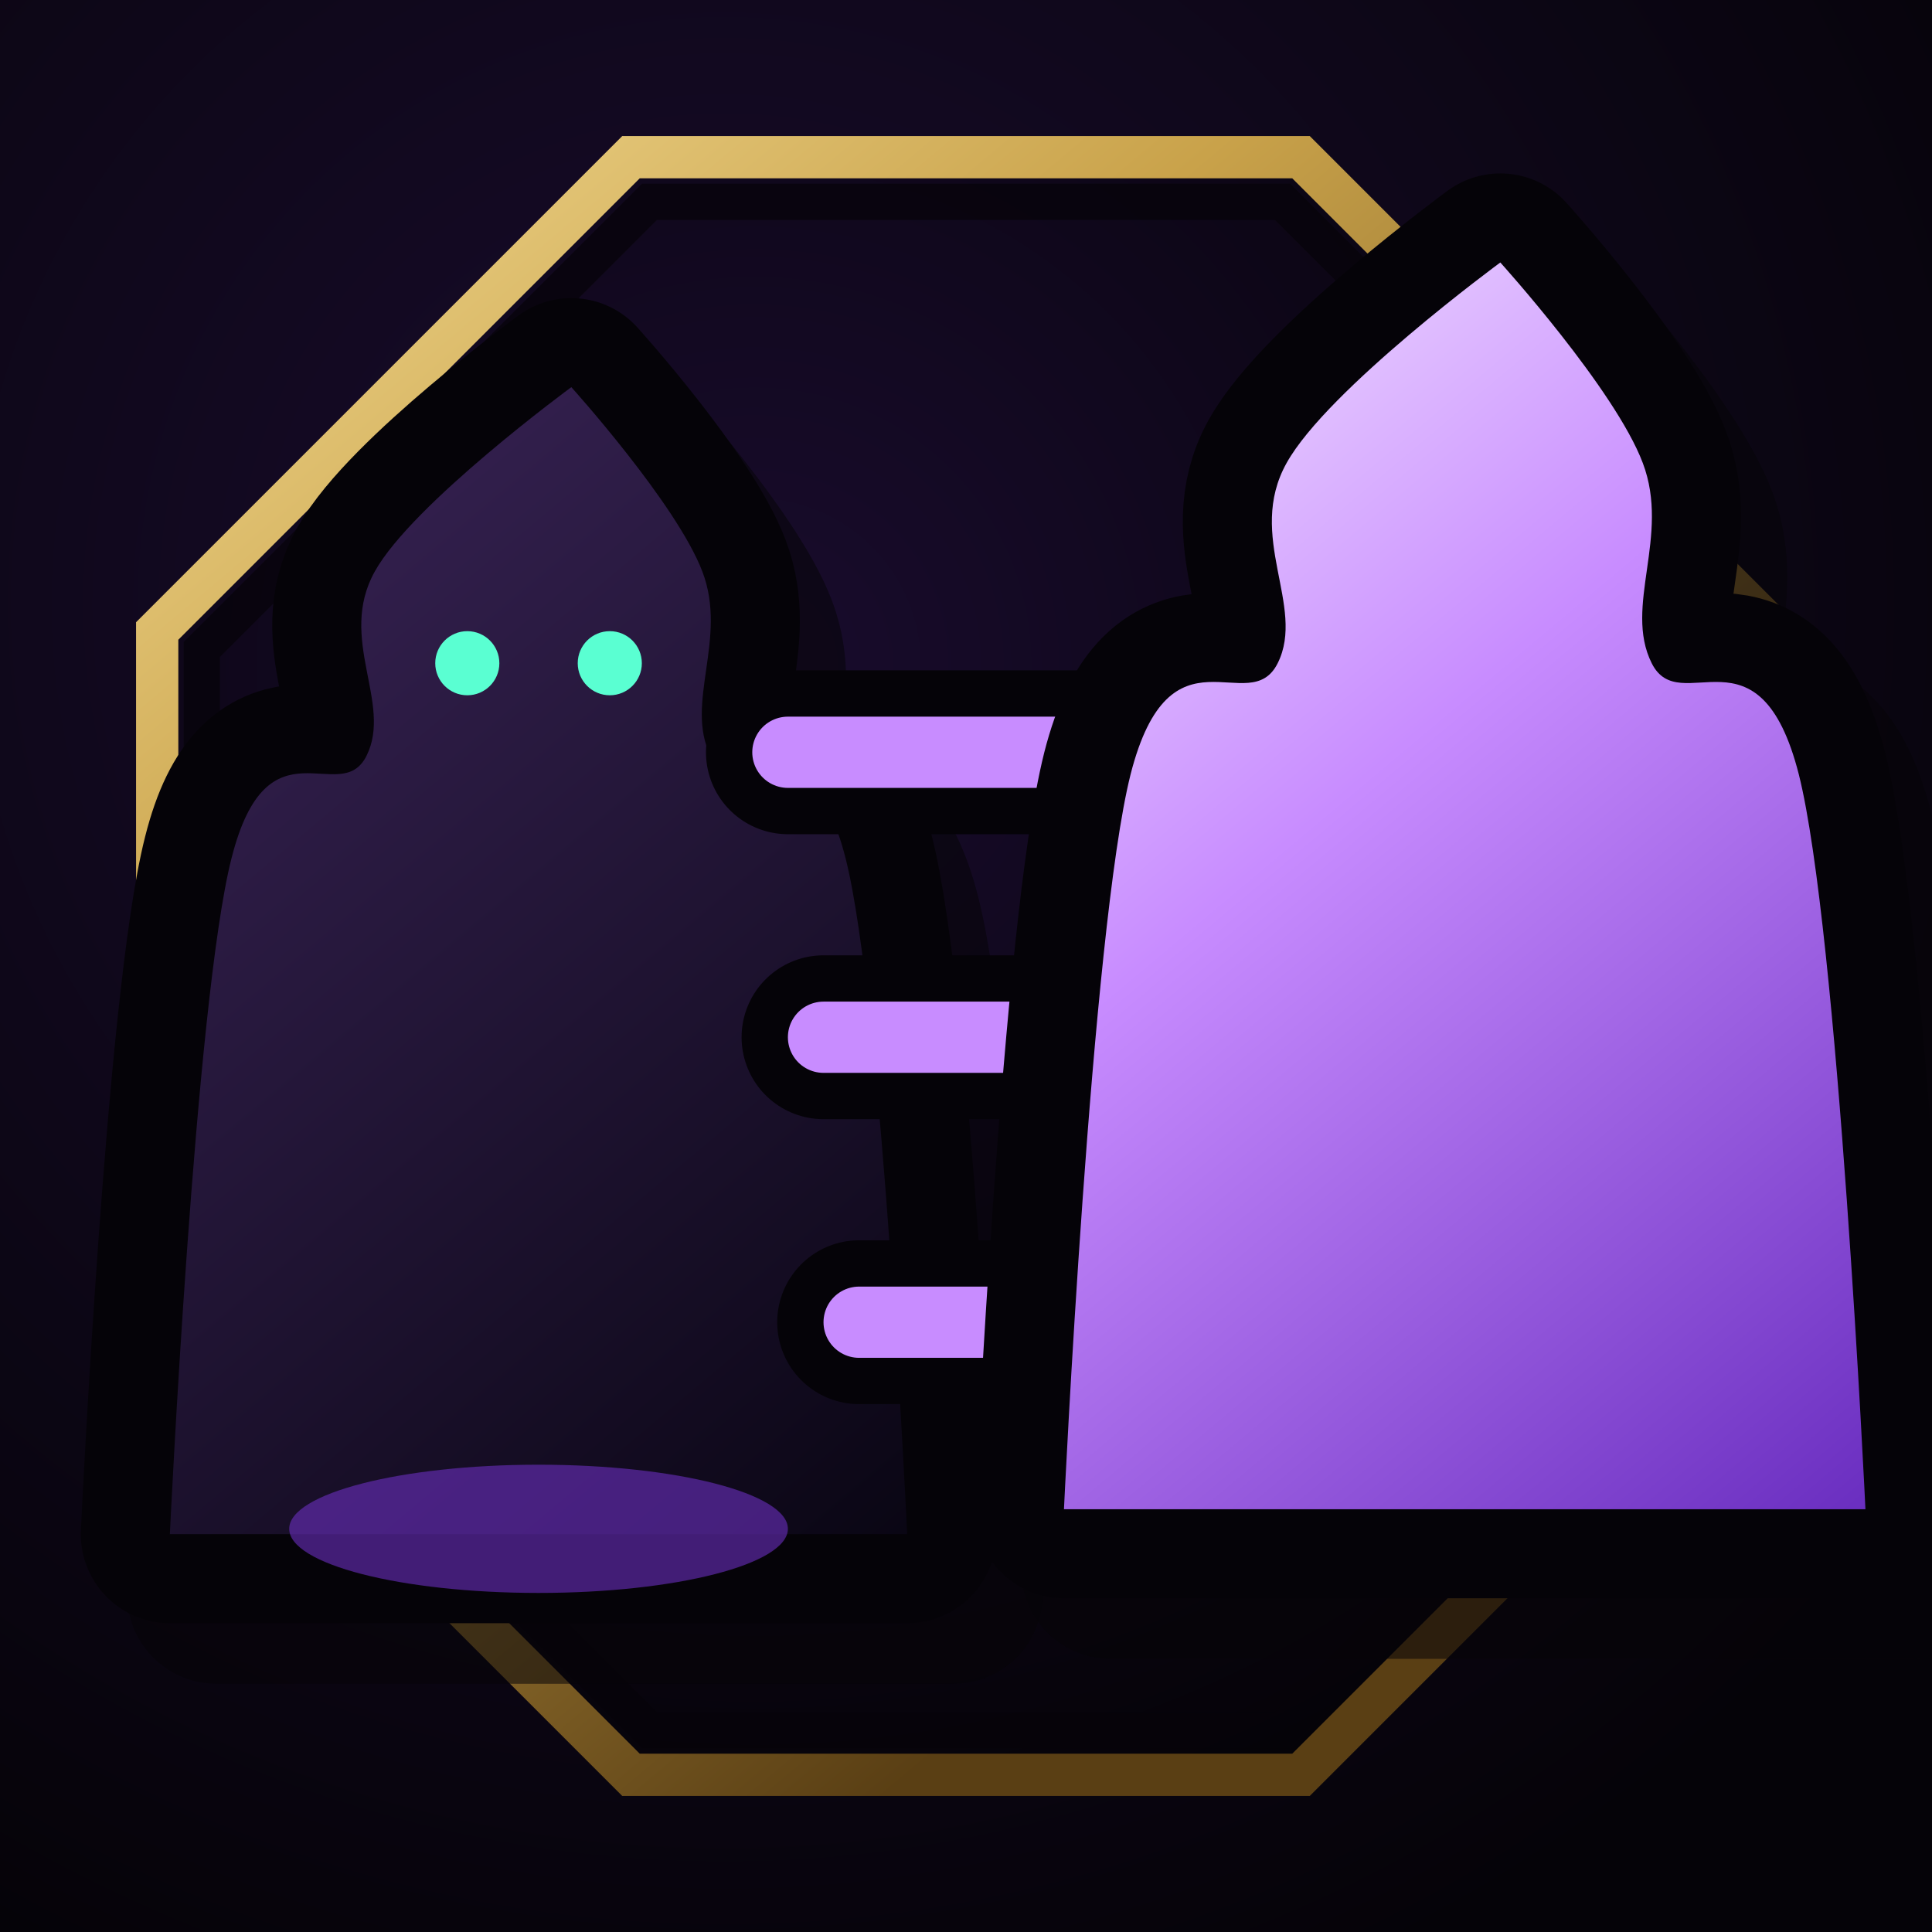
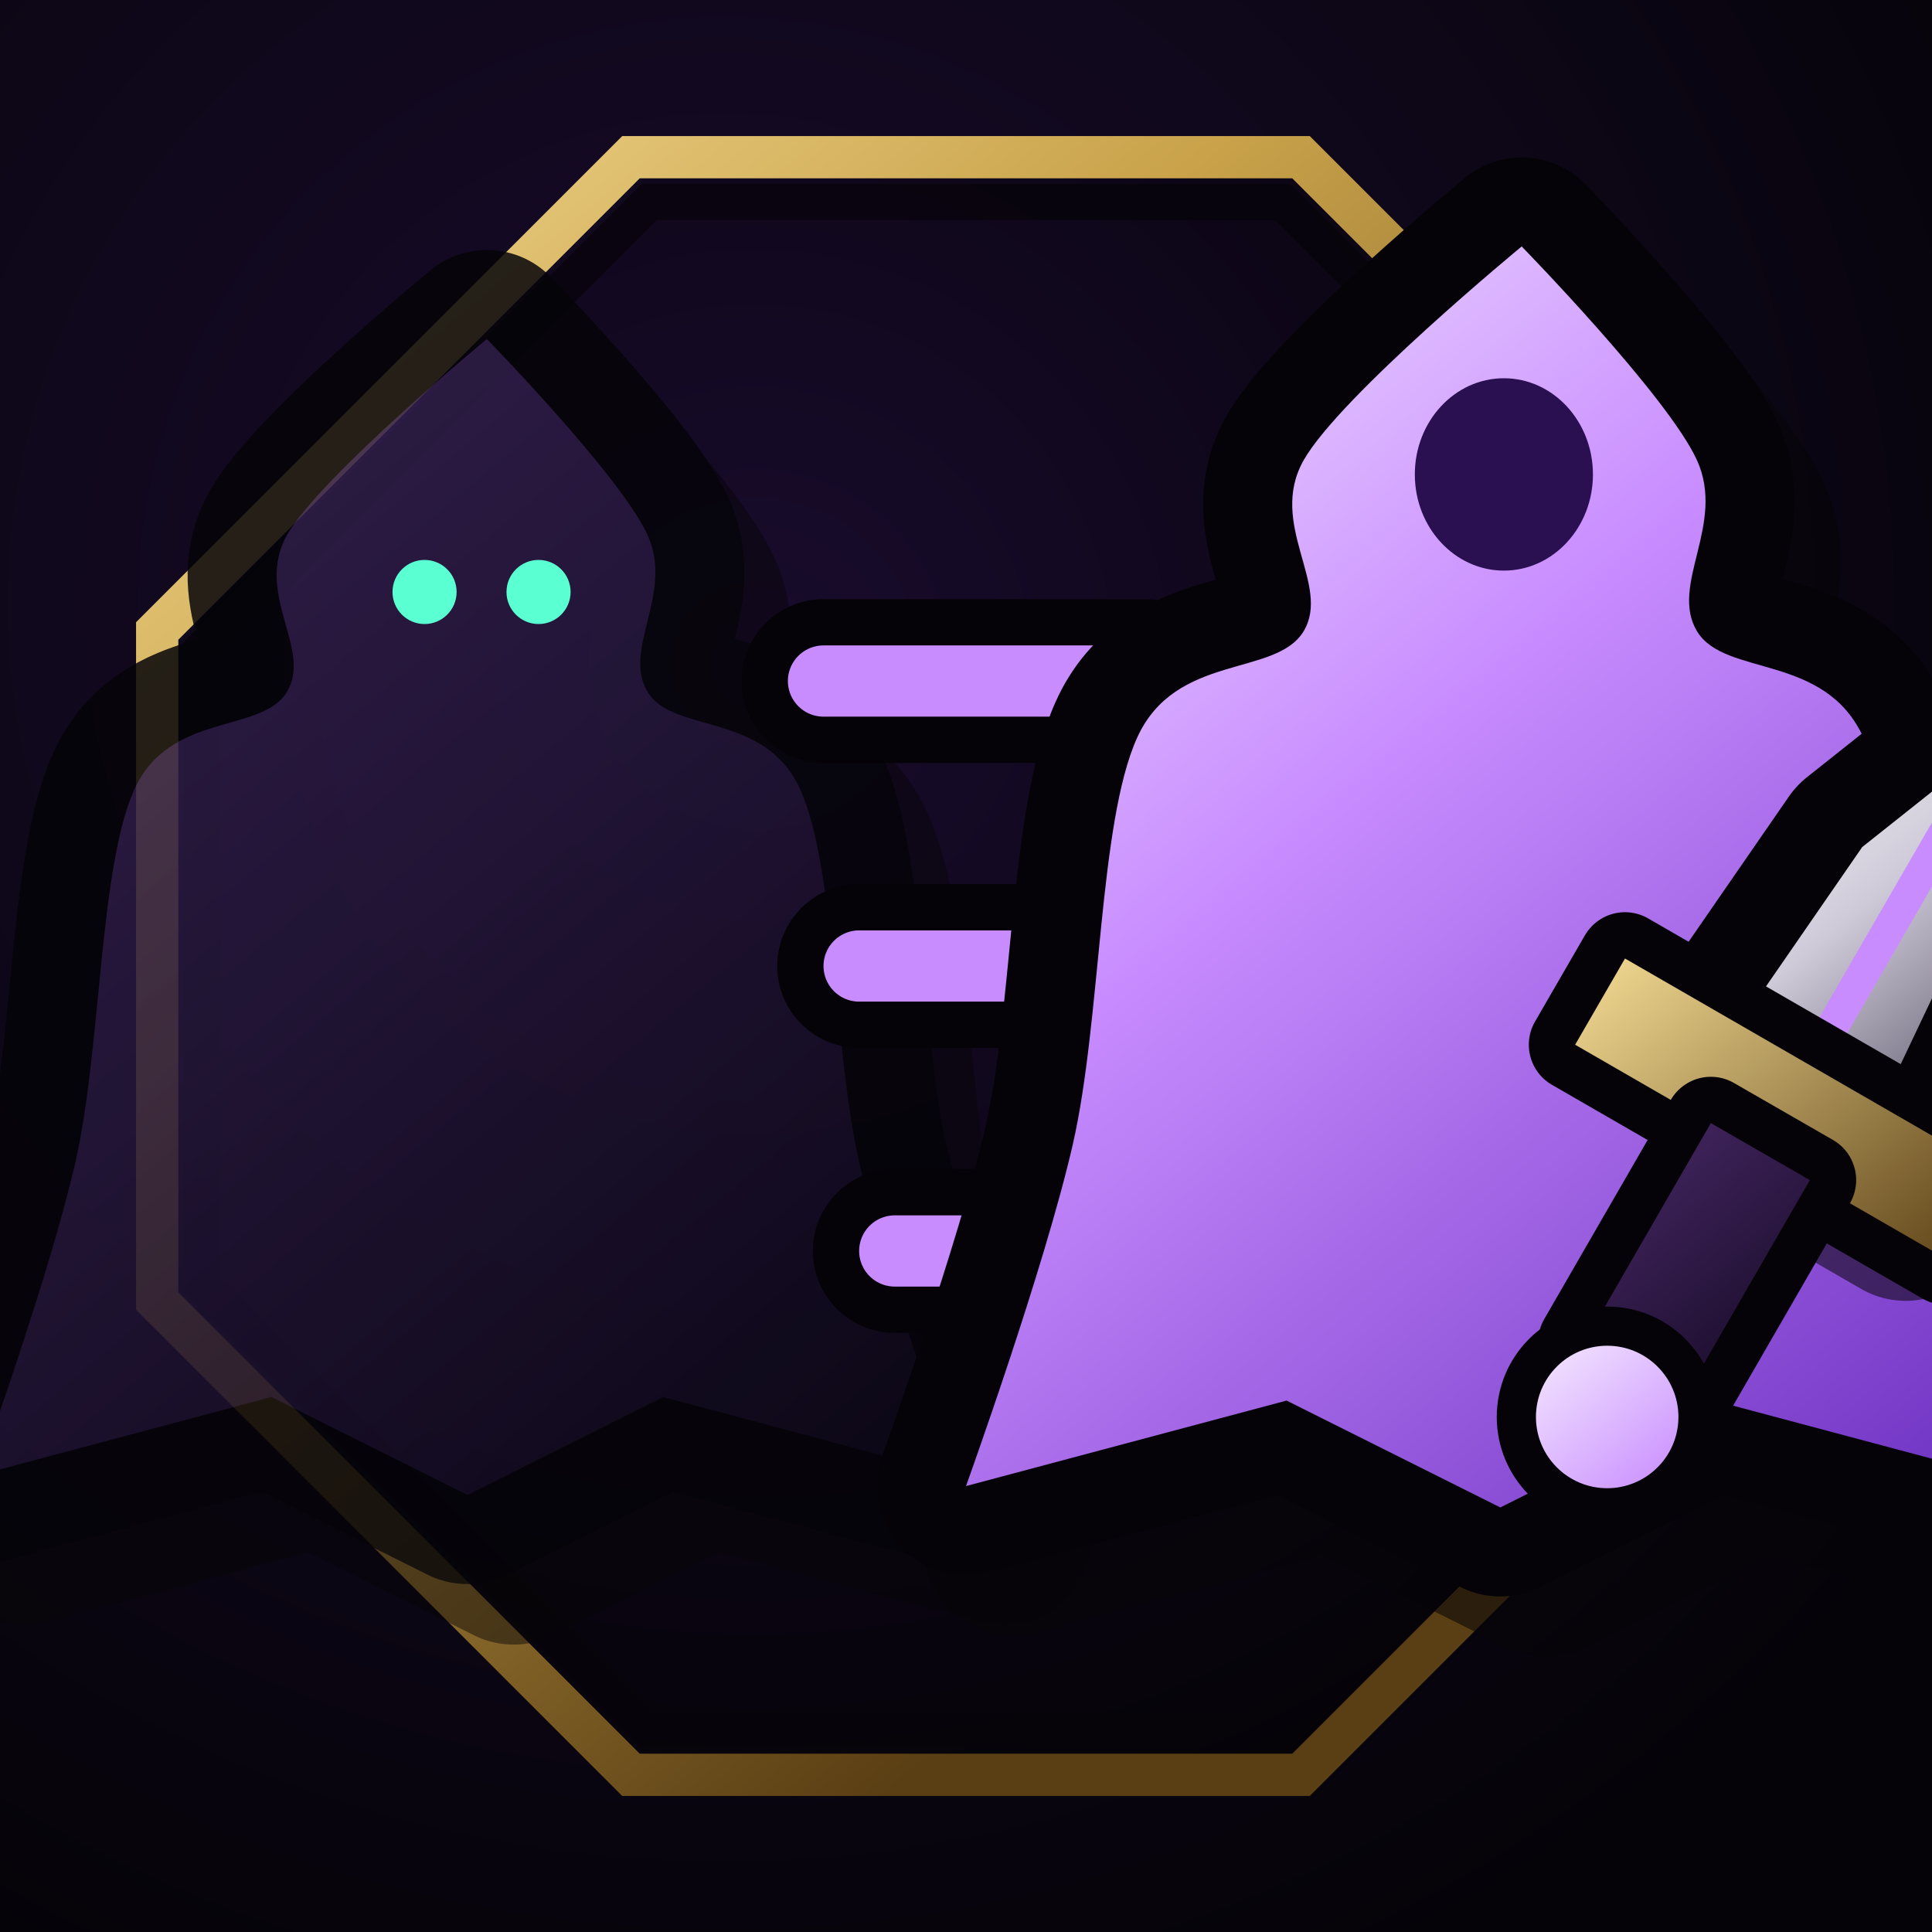
<svg xmlns="http://www.w3.org/2000/svg" width="128" height="128" viewBox="0 0 64 64">
  <defs>
    <radialGradient id="radial-gradient-1" cx="24" cy="20" r="50" gradientUnits="userSpaceOnUse">
      <stop offset="0" stop-color="#190c2d" />
      <stop offset="1" stop-color="#050308" />
    </radialGradient>
    <radialGradient id="radial-gradient-2" cx="25" cy="22" r="40" gradientUnits="userSpaceOnUse">
      <stop offset="0" stop-color="#190c2d" />
      <stop offset="0.55" stop-color="#0d0617" />
      <stop offset="1" stop-color="#050308" />
    </radialGradient>
    <linearGradient id="linear-gradient-1" x1="7.103" y1="2.329" x2="56.897" y2="61.671" gradientUnits="userSpaceOnUse">
      <stop offset="0" stop-color="#f4dc94" />
      <stop offset="0.3" stop-color="#c9a24a" />
      <stop offset="0.75" stop-color="#5a3f14" />
      <stop offset="1" stop-color="#5a3f14" />
    </linearGradient>
-     <linearGradient id="linear-gradient-2" x1="3.439" y1="14.661" x2="32.241" y2="48.985" gradientUnits="userSpaceOnUse">
+     <linearGradient id="linear-gradient-2" x1="-0.651" y1="11.153" x2="31.611" y2="49.602" gradientUnits="userSpaceOnUse">
      <stop offset="0" stop-color="#3a2458" />
      <stop offset="1" stop-color="#0a0614" />
    </linearGradient>
-     <linearGradient id="linear-gradient-3" x1="32.867" y1="10.69" x2="64.173" y2="48" gradientUnits="userSpaceOnUse">
+     <linearGradient id="linear-gradient-3" x1="32.102" y1="8.078" x2="67.298" y2="50.022" gradientUnits="userSpaceOnUse">
      <stop offset="0" stop-color="#f4e8ff" />
      <stop offset="0.4" stop-color="#c88cff" />
      <stop offset="1" stop-color="#6a2ec0" />
+     </linearGradient>
+     <linearGradient id="linear-gradient-4" x1="56.116" y1="24.938" x2="66.79" y2="37.658" gradientUnits="userSpaceOnUse">
+       <stop offset="0" stop-color="#ffffff" />
+       <stop offset="0.45" stop-color="#cfcad8" />
+       <stop offset="1" stop-color="#4a4458" />
+     </linearGradient>
+     <linearGradient id="linear-gradient-5" x1="53.817" y1="30.377" x2="64.463" y2="43.063" gradientUnits="userSpaceOnUse">
+       <stop offset="0" stop-color="#f4dc94" />
+       <stop offset="1" stop-color="#5a3f14" />
+     </linearGradient>
+     <linearGradient id="linear-gradient-6" x1="52.425" y1="37.254" x2="60.014" y2="46.299" gradientUnits="userSpaceOnUse">
+       <stop offset="0" stop-color="#4a2a6a" />
+       <stop offset="1" stop-color="#120820" />
+     </linearGradient>
+     <linearGradient id="linear-gradient-7" x1="51.103" y1="44.392" x2="55.377" y2="49.486" gradientUnits="userSpaceOnUse">
+       <stop offset="0" stop-color="#f4e8ff" />
+       <stop offset="1" stop-color="#c88cff" />
    </linearGradient>
  </defs>
  <g>
    <rect x="0" y="0" width="64" height="64" fill="url(#radial-gradient-1)" />
    <polygon points="43.098,5.207 58.793,20.902 58.793,43.098 43.098,58.793 20.902,58.793 5.207,43.098 5.207,20.902 20.902,5.207" fill="url(#radial-gradient-2)" stroke="url(#linear-gradient-1)" stroke-width="1.4" stroke-miterlimit="10" />
    <polygon points="42.486,6.686 57.314,21.514 57.314,42.486 42.486,57.314 21.514,57.314 6.686,42.486 6.686,21.514 21.514,6.686" fill="none" stroke="#050308" stroke-width="1.2" stroke-miterlimit="10" opacity="0.7" />
    <g>
-       <path d="M20.46 14.831 C20.46 14.831 23.952 18.701 24.802 20.943 C25.652 23.174 24.2 25.298 25.073 27.044 C25.947 28.79 28.354 25.711 29.546 30.442 C30.749 35.162 31.587 52.827 31.587 52.827 L7.161 52.827 C7.161 52.827 7.999 35.162 9.202 30.442 C10.394 25.711 12.801 28.79 13.675 27.044 C14.548 25.298 12.707 23.174 13.946 20.943 C15.185 18.701 20.46 14.831 20.46 14.831 Z" fill="#050308" stroke="#050308" stroke-width="5.9" stroke-linecap="round" stroke-linejoin="round" opacity="0.55" />
-       <path d="M18.926 12.825 C18.926 12.825 22.418 16.695 23.268 18.937 C24.118 21.168 22.666 23.292 23.539 25.038 C24.413 26.784 26.82 23.705 28.012 28.436 C29.215 33.156 30.053 50.821 30.053 50.821 L5.627 50.821 C5.627 50.821 6.465 33.156 7.668 28.436 C8.86 23.705 11.267 26.784 12.141 25.038 C13.014 23.292 11.173 21.168 12.412 18.937 C13.651 16.695 18.926 12.825 18.926 12.825 Z" fill="#050308" stroke="#050308" stroke-width="5.9" stroke-linecap="round" stroke-linejoin="round" />
-       <path d="M18.926 12.825 C18.926 12.825 22.418 16.695 23.268 18.937 C24.118 21.168 22.666 23.292 23.539 25.038 C24.413 26.784 26.82 23.705 28.012 28.436 C29.215 33.156 30.053 50.821 30.053 50.821 L5.627 50.821 C5.627 50.821 6.465 33.156 7.668 28.436 C8.86 23.705 11.267 26.784 12.141 25.038 C13.014 23.292 11.173 21.168 12.412 18.937 C13.651 16.695 18.926 12.825 18.926 12.825 Z" fill="url(#linear-gradient-2)" />
-       <ellipse cx="17.84" cy="50.644" rx="8.26" ry="2.124" fill="#6a2ec0" opacity="0.6" />
-       <circle cx="15.48" cy="21.97" r="1.062" fill="#5affd2" />
-       <circle cx="20.2" cy="21.97" r="1.062" fill="#5affd2" />
-       <line x1="26.1" y1="24.92" x2="36.72" y2="24.92" fill="none" stroke="#050308" stroke-width="5.428" stroke-linecap="round" stroke-linejoin="round" />
-       <line x1="26.1" y1="24.92" x2="36.72" y2="24.92" fill="none" stroke="#c88cff" stroke-width="2.36" stroke-linecap="round" stroke-linejoin="round" />
-       <line x1="27.28" y1="34.36" x2="37.9" y2="34.36" fill="none" stroke="#050308" stroke-width="5.428" stroke-linecap="round" stroke-linejoin="round" />
-       <line x1="27.28" y1="34.36" x2="37.9" y2="34.36" fill="none" stroke="#c88cff" stroke-width="2.36" stroke-linecap="round" stroke-linejoin="round" />
-       <line x1="28.46" y1="43.8" x2="39.08" y2="43.8" fill="none" stroke="#050308" stroke-width="5.428" stroke-linecap="round" stroke-linejoin="round" />
-       <line x1="28.46" y1="43.8" x2="39.08" y2="43.8" fill="none" stroke="#c88cff" stroke-width="2.36" stroke-linecap="round" stroke-linejoin="round" />
-       <path d="M51.234 10.701 C51.234 10.701 55.034 14.902 55.954 17.344 C56.874 19.775 55.305 22.088 56.249 23.976 C57.193 25.864 59.813 22.525 61.122 27.658 C62.42 32.802 63.329 52.001 63.329 52.001 L36.779 52.001 C36.779 52.001 37.688 32.802 38.986 27.658 C40.295 22.525 42.915 25.864 43.859 23.976 C44.803 22.088 42.797 19.775 44.154 17.344 C45.511 14.902 51.234 10.701 51.234 10.701 Z" fill="#050308" stroke="#050308" stroke-width="5.9" stroke-linecap="round" stroke-linejoin="round" opacity="0.55" />
-       <path d="M49.7 8.695 C49.7 8.695 53.5 12.896 54.42 15.338 C55.34 17.769 53.771 20.082 54.715 21.97 C55.659 23.858 58.279 20.519 59.588 25.652 C60.886 30.796 61.795 49.995 61.795 49.995 L35.245 49.995 C35.245 49.995 36.154 30.796 37.452 25.652 C38.761 20.519 41.381 23.858 42.325 21.97 C43.269 20.082 41.263 17.769 42.62 15.338 C43.977 12.896 49.7 8.695 49.7 8.695 Z" fill="#050308" stroke="#050308" stroke-width="5.9" stroke-linecap="round" stroke-linejoin="round" />
-       <path d="M49.7 8.695 C49.7 8.695 53.5 12.896 54.42 15.338 C55.34 17.769 53.771 20.082 54.715 21.97 C55.659 23.858 58.279 20.519 59.588 25.652 C60.886 30.796 61.795 49.995 61.795 49.995 L35.245 49.995 C35.245 49.995 36.154 30.796 37.452 25.652 C38.761 20.519 41.381 23.858 42.325 21.97 C43.269 20.082 41.263 17.769 42.62 15.338 C43.977 12.896 49.7 8.695 49.7 8.695 Z" fill="url(#linear-gradient-3)" />
+       <g opacity="0.85">
+         <path d="M17.663 13.238 C17.663 13.238 22.1 17.781 22.985 19.728 C23.87 21.675 22.135 23.516 22.985 24.92 C23.823 26.324 26.879 25.569 28.047 28.165 C29.215 30.761 29.133 36.708 29.994 40.496 C30.855 44.284 33.239 50.88 33.239 50.88 L23.504 48.284 L17.014 51.529 L10.524 48.284 L0.789 50.88 C0.789 50.88 3.173 44.284 4.034 40.496 C4.895 36.708 4.813 30.761 5.981 28.165 C7.149 25.569 10.205 26.324 11.043 24.92 C11.893 23.516 9.946 21.675 11.043 19.728 C12.152 17.781 17.663 13.238 17.663 13.238 Z" fill="#050308" stroke="#050308" stroke-width="5.9" stroke-linecap="round" stroke-linejoin="round" opacity="0.55" />
+         <path d="M16.129 11.232 C16.129 11.232 20.566 15.775 21.451 17.722 C22.336 19.669 20.601 21.51 21.451 22.914 C22.289 24.318 25.345 23.563 26.513 26.159 C27.681 28.755 27.599 34.702 28.46 38.49 C29.321 42.278 31.705 48.874 31.705 48.874 L21.97 46.278 L15.48 49.523 L8.99 46.278 L-0.745 48.874 C-0.745 48.874 1.639 42.278 2.5 38.49 C3.361 34.702 3.279 28.755 4.447 26.159 C5.615 23.563 8.671 24.318 9.509 22.914 C10.359 21.51 8.412 19.669 9.509 17.722 C10.618 15.775 16.129 11.232 16.129 11.232 Z" fill="#050308" stroke="#050308" stroke-width="5.9" stroke-linecap="round" stroke-linejoin="round" />
+         <path d="M16.129 11.232 C16.129 11.232 20.566 15.775 21.451 17.722 C22.336 19.669 20.601 21.51 21.451 22.914 C22.289 24.318 25.345 23.563 26.513 26.159 C27.681 28.755 27.599 34.702 28.46 38.49 C29.321 42.278 31.705 48.874 31.705 48.874 L21.97 46.278 L15.48 49.523 L8.99 46.278 L-0.745 48.874 C-0.745 48.874 1.639 42.278 2.5 38.49 C3.361 34.702 3.279 28.755 4.447 26.159 C5.615 23.563 8.671 24.318 9.509 22.914 C10.359 21.51 8.412 19.669 9.509 17.722 C10.618 15.775 16.129 11.232 16.129 11.232 Z" fill="url(#linear-gradient-2)" />
+       </g>
+       <circle cx="14.064" cy="19.61" r="1.062" fill="#5affd2" />
+       <circle cx="17.84" cy="19.61" r="1.062" fill="#5affd2" />
+       <line x1="27.28" y1="22.56" x2="37.9" y2="22.56" fill="none" stroke="#050308" stroke-width="5.428" stroke-linecap="round" stroke-linejoin="round" />
+       <line x1="27.28" y1="22.56" x2="37.9" y2="22.56" fill="none" stroke="#c88cff" stroke-width="2.36" stroke-linecap="round" stroke-linejoin="round" />
+       <line x1="28.46" y1="32" x2="39.08" y2="32" fill="none" stroke="#050308" stroke-width="5.428" stroke-linecap="round" stroke-linejoin="round" />
+       <line x1="28.46" y1="32" x2="39.08" y2="32" fill="none" stroke="#c88cff" stroke-width="2.36" stroke-linecap="round" stroke-linejoin="round" />
+       <line x1="29.64" y1="41.44" x2="39.08" y2="41.44" fill="none" stroke="#050308" stroke-width="5.428" stroke-linecap="round" stroke-linejoin="round" />
+       <line x1="29.64" y1="41.44" x2="39.08" y2="41.44" fill="none" stroke="#c88cff" stroke-width="2.36" stroke-linecap="round" stroke-linejoin="round" />
+       <path d="M51.942 10.17 C51.942 10.17 56.78 15.126 57.748 17.25 C58.715 19.374 56.827 21.38 57.748 22.914 C58.668 24.448 61.996 23.622 63.27 26.454 C64.544 29.286 64.45 35.776 65.394 39.906 C66.338 44.036 68.934 51.234 68.934 51.234 L58.314 48.402 L51.234 51.942 L44.154 48.402 L33.534 51.234 C33.534 51.234 36.13 44.036 37.074 39.906 C38.018 35.776 37.924 29.286 39.198 26.454 C40.472 23.622 43.8 24.448 44.72 22.914 C45.641 21.38 43.517 19.374 44.72 17.25 C45.924 15.126 51.942 10.17 51.942 10.17 Z" fill="#050308" stroke="#050308" stroke-width="5.9" stroke-linecap="round" stroke-linejoin="round" opacity="0.55" />
+       <path d="M50.408 8.164 C50.408 8.164 55.246 13.12 56.214 15.244 C57.181 17.368 55.293 19.374 56.214 20.908 C57.134 22.442 60.462 21.616 61.736 24.448 C63.01 27.28 62.916 33.77 63.86 37.9 C64.804 42.03 67.4 49.228 67.4 49.228 L56.78 46.396 L49.7 49.936 L42.62 46.396 L32 49.228 C32 49.228 34.596 42.03 35.54 37.9 C36.484 33.77 36.39 27.28 37.664 24.448 C38.938 21.616 42.266 22.442 43.186 20.908 C44.107 19.374 41.983 17.368 43.186 15.244 C44.39 13.12 50.408 8.164 50.408 8.164 Z" fill="#050308" stroke="#050308" stroke-width="5.9" stroke-linecap="round" stroke-linejoin="round" />
+       <path d="M50.408 8.164 C50.408 8.164 55.246 13.12 56.214 15.244 C57.181 17.368 55.293 19.374 56.214 20.908 C57.134 22.442 60.462 21.616 61.736 24.448 C63.01 27.28 62.916 33.77 63.86 37.9 C64.804 42.03 67.4 49.228 67.4 49.228 L56.78 46.396 L49.7 49.936 L42.62 46.396 L32 49.228 C32 49.228 34.596 42.03 35.54 37.9 C36.484 33.77 36.39 27.28 37.664 24.448 C38.938 21.616 42.266 22.442 43.186 20.908 C44.107 19.374 41.983 17.368 43.186 15.244 C44.39 13.12 50.408 8.164 50.408 8.164 Z" fill="url(#linear-gradient-3)" />
+       <ellipse cx="49.818" cy="15.716" rx="2.95" ry="3.186" fill="#2a1050" />
+       <polygon points="58.22,37.31 63.223,30.065 67.754,26.466 66.904,32.189 63.128,40.142" fill="#050308" stroke="#050308" stroke-width="5.9" stroke-linecap="round" stroke-linejoin="round" opacity="0.55" />
+       <polygon points="56.686,35.304 61.689,28.059 66.22,24.46 65.37,30.183 61.594,38.136" fill="#050308" stroke="#050308" stroke-width="5.9" stroke-linecap="round" stroke-linejoin="round" />
+       <polygon points="56.686,35.304 61.689,28.059 66.22,24.46 65.37,30.183 61.594,38.136" fill="url(#linear-gradient-4)" />
+       <line x1="59.494" y1="36.106" x2="65.158" y2="26.301" fill="none" stroke="#c88cff" stroke-width="1.062" stroke-linecap="round" stroke-linejoin="round" />
+       <polygon points="52.178,34.608 53.83,31.752 66.102,38.832 64.45,41.688" fill="#050308" stroke="#050308" stroke-width="3.068" stroke-linecap="round" stroke-linejoin="round" />
+       <polygon points="52.178,34.608 53.83,31.752 66.102,38.832 64.45,41.688" fill="url(#linear-gradient-5)" />
+       <polygon points="56.674,37.204 52.485,44.461 55.765,46.349 59.954,39.092" fill="#050308" stroke="#050308" stroke-width="3.068" stroke-linecap="round" stroke-linejoin="round" />
+       <polygon points="56.674,37.204 52.485,44.461 55.765,46.349 59.954,39.092" fill="url(#linear-gradient-6)" />
+       <circle cx="53.24" cy="46.939" r="2.36" fill="#050308" stroke="#050308" stroke-width="2.596" stroke-linecap="round" stroke-linejoin="round" />
+       <circle cx="53.24" cy="46.939" r="2.36" fill="url(#linear-gradient-7)" />
    </g>
  </g>
</svg>
